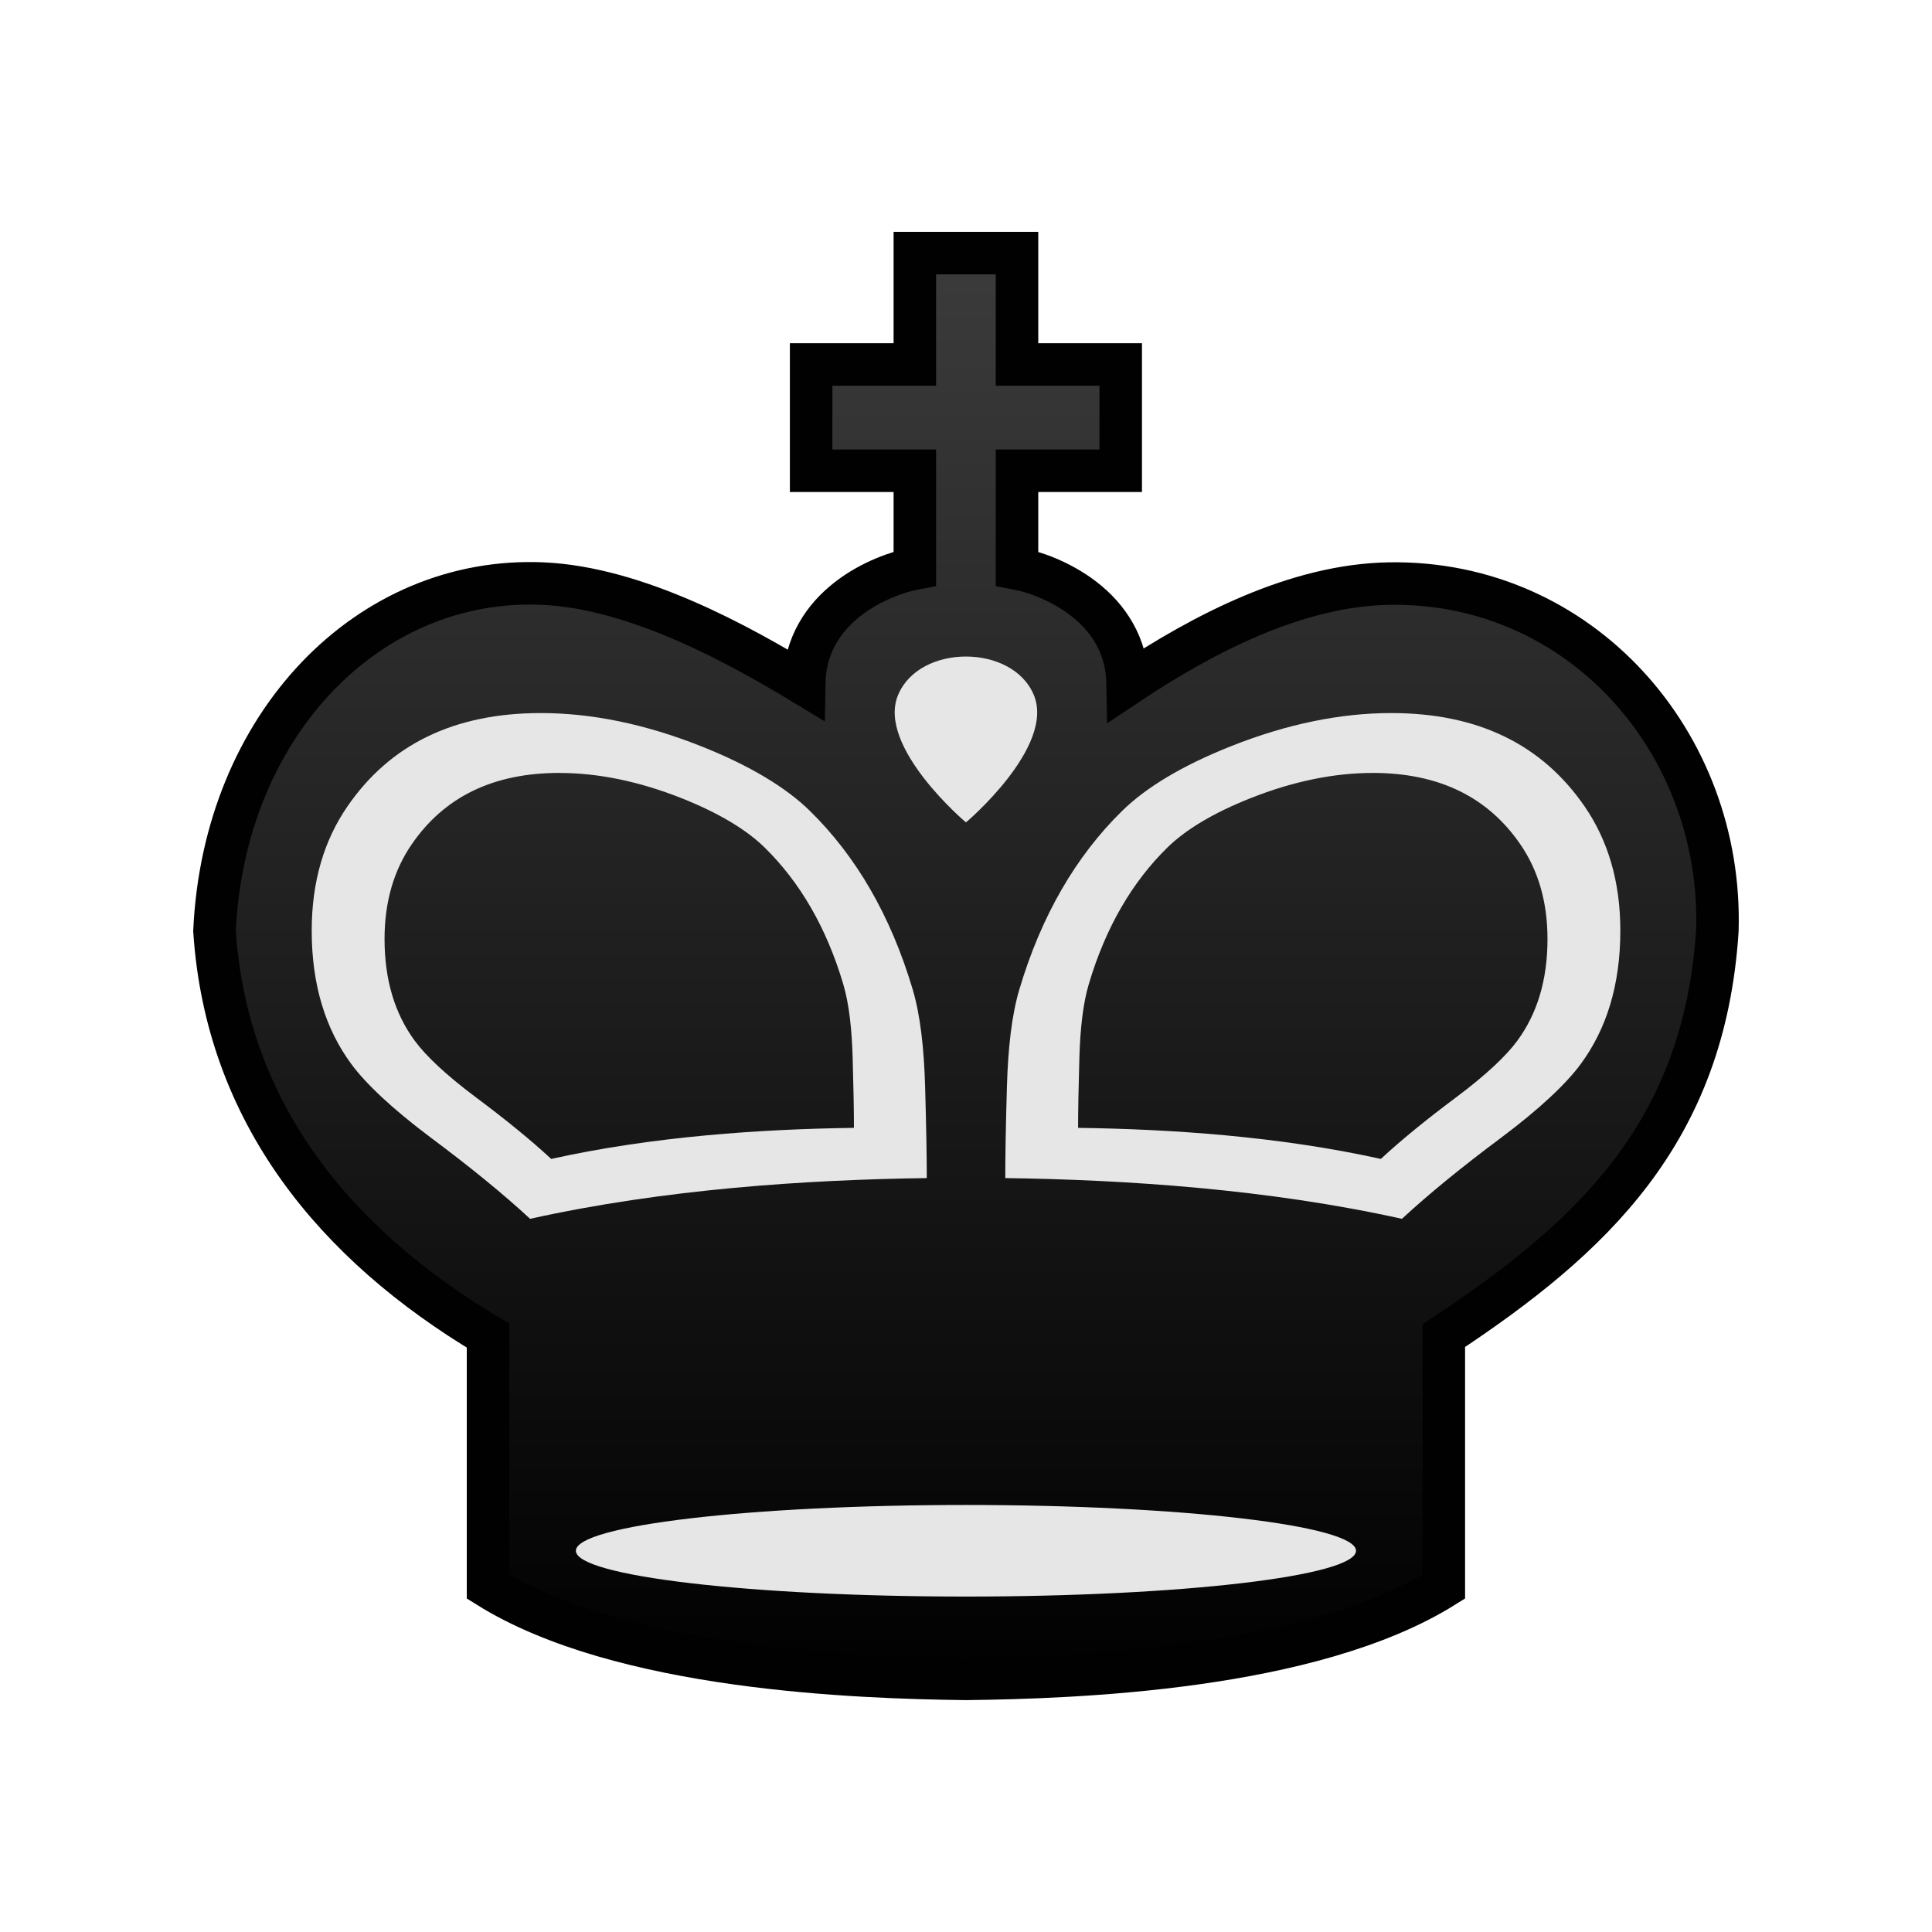
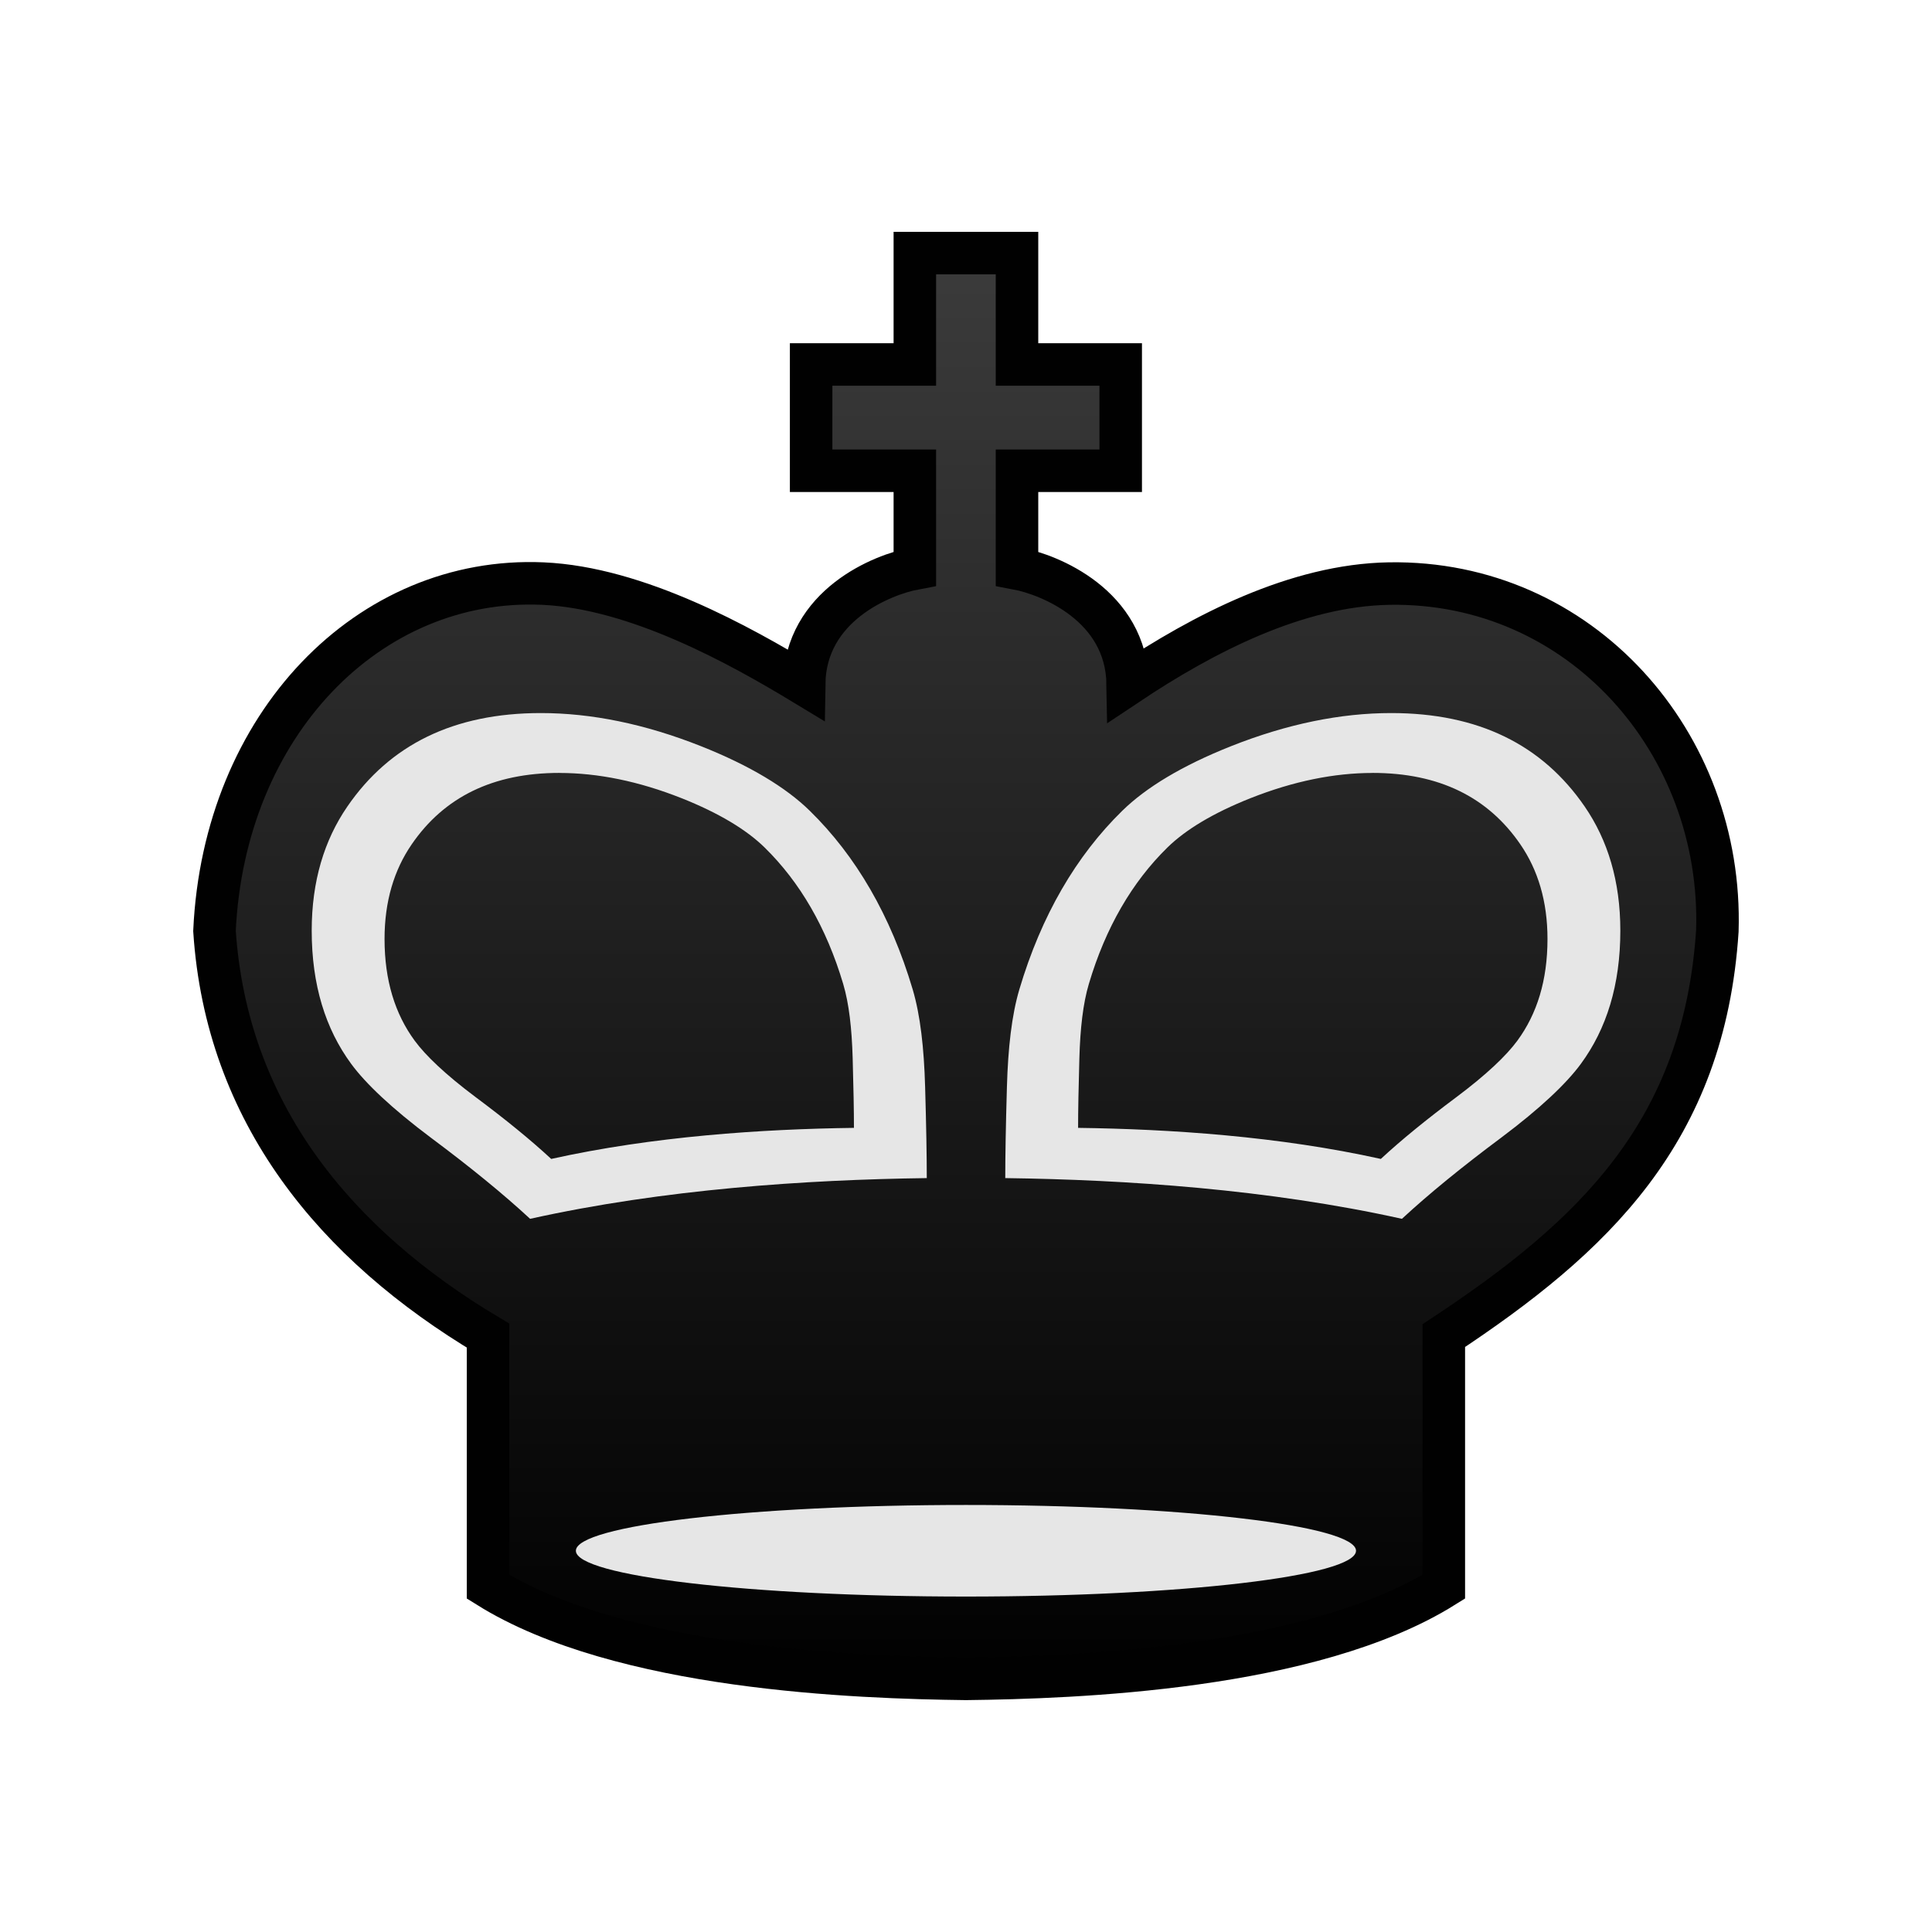
<svg xmlns="http://www.w3.org/2000/svg" width="50mm" height="50mm" clip-rule="evenodd" fill-rule="evenodd" image-rendering="optimizeQuality" shape-rendering="geometricPrecision" text-rendering="geometricPrecision" version="1.1" viewBox="0 0 50 50">
  <defs>
    <linearGradient id="linearGradient1935-0-7" x1="5258.1" x2="5258.1" y1="-2846" y2="-2702.4" gradientTransform="matrix(.26458 0 0 .26458 -1366.2 759.01)" gradientUnits="userSpaceOnUse">
      <stop stop-color="#3c3c3c" offset="0" />
      <stop offset="1" />
    </linearGradient>
    <filter id="filter2813-0-1-2-9-1-0" color-interpolation-filters="sRGB">
      <feGaussianBlur result="blur" stdDeviation="0.01 0.01" />
    </filter>
  </defs>
  <g clip-rule="evenodd" fill-rule="evenodd" shape-rendering="geometricPrecision">
    <path d="m12.63 41.064v-6.499c-3.959-2.361-6.769-5.765-7.079-10.474 0.249-5.348 3.996-9.185 8.495-8.988 2.442 0.107 5.118 1.603 6.765 2.6 0.028-2.04 2.031-2.835 2.865-2.99v-2.529h-2.684v-2.752h2.684v-2.882l1.322-2.65e-5 1.322 2.65e-5v2.882h2.684v2.752h-2.684v2.529c0.834 0.156 2.833 0.951 2.865 2.99 1.953-1.302 4.371-2.56 6.765-2.6 4.954-0.083 8.646 4.121 8.495 8.988-0.341 5.206-3.213 7.92-7.079 10.474v6.499c-3.43 2.143-9.565 2.351-12.368 2.385-2.803-0.035-8.938-0.242-12.368-2.385z" fill="url(#linearGradient1935-0-7)" image-rendering="optimizeQuality" stroke="#010101" stroke-width="1.1" style="paint-order:markers fill stroke" />
    <g fill="#e6e6e6">
-       <path d="m24.999 16.991c-0.739-1.05e-4 -1.478 0.328-1.757 0.995-0.559 1.338 1.752 3.297 1.757 3.297 0.004 0 2.315-1.959 1.756-3.297-0.278-0.666-1.018-0.995-1.756-0.995z" image-rendering="optimizeQuality" stroke-width=".304" />
      <path d="m13.997 18.454c-2.252 0-3.908 0.817-5.009 2.421-0.596 0.868-0.921 1.93-0.921 3.209 0 1.404 0.355 2.543 1.024 3.452 0.37 0.503 1.045 1.147 2.061 1.908 1.01 0.753 1.872 1.455 2.567 2.099 3.462-0.768 7.133-1.012 10.266-1.054 0-0.57-0.014-1.36-0.043-2.362-0.029-1.009-0.124-1.854-0.322-2.522-0.569-1.913-1.469-3.453-2.662-4.621-0.613-0.601-1.548-1.17-2.822-1.675-1.453-0.576-2.837-0.855-4.138-0.855zm0.481 1.55c0.993 0 2.049 0.213 3.158 0.652 0.973 0.386 1.686 0.82 2.154 1.279 0.91 0.892 1.597 2.067 2.031 3.527 0.152 0.509 0.224 1.155 0.246 1.924 0.022 0.765 0.033 1.368 0.033 1.803-2.391 0.032-5.193 0.218-7.835 0.804-0.53-0.492-1.188-1.027-1.959-1.602-0.776-0.581-1.291-1.073-1.573-1.457-0.51-0.693-0.781-1.562-0.781-2.634 0-0.976 0.248-1.787 0.703-2.449 0.84-1.224 2.104-1.848 3.823-1.848z" image-rendering="optimizeQuality" />
      <path d="m36.004 18.454c2.252 0 3.908 0.817 5.009 2.421 0.596 0.868 0.921 1.93 0.921 3.209 0 1.404-0.355 2.543-1.024 3.452-0.37 0.503-1.045 1.147-2.061 1.908-1.01 0.753-1.872 1.455-2.567 2.099-3.462-0.768-7.133-1.012-10.266-1.054 0-0.57 0.014-1.36 0.043-2.362 0.029-1.009 0.124-1.854 0.322-2.522 0.569-1.913 1.469-3.453 2.662-4.621 0.613-0.601 1.548-1.17 2.822-1.675 1.453-0.576 2.837-0.855 4.138-0.855zm-0.481 1.55c-0.993 0-2.049 0.213-3.158 0.652-0.973 0.386-1.686 0.82-2.154 1.279-0.91 0.892-1.597 2.067-2.031 3.527-0.152 0.509-0.224 1.155-0.246 1.924-0.022 0.765-0.033 1.368-0.033 1.803 2.391 0.032 5.193 0.218 7.835 0.804 0.53-0.492 1.188-1.027 1.959-1.602 0.776-0.581 1.291-1.073 1.573-1.457 0.51-0.693 0.781-1.562 0.781-2.634 0-0.976-0.248-1.787-0.703-2.449-0.84-1.224-2.104-1.848-3.823-1.848z" image-rendering="optimizeQuality" />
      <ellipse class="st15" transform="matrix(.31423 0 0 .41673 2.6642 -14.683)" cx="71.077" cy="131.54" rx="32.126" ry="2.844" filter="url(#filter2813-0-1-2-9-1-0)" image-rendering="optimizeQuality" stroke-width=".731" />
    </g>
  </g>
</svg>
